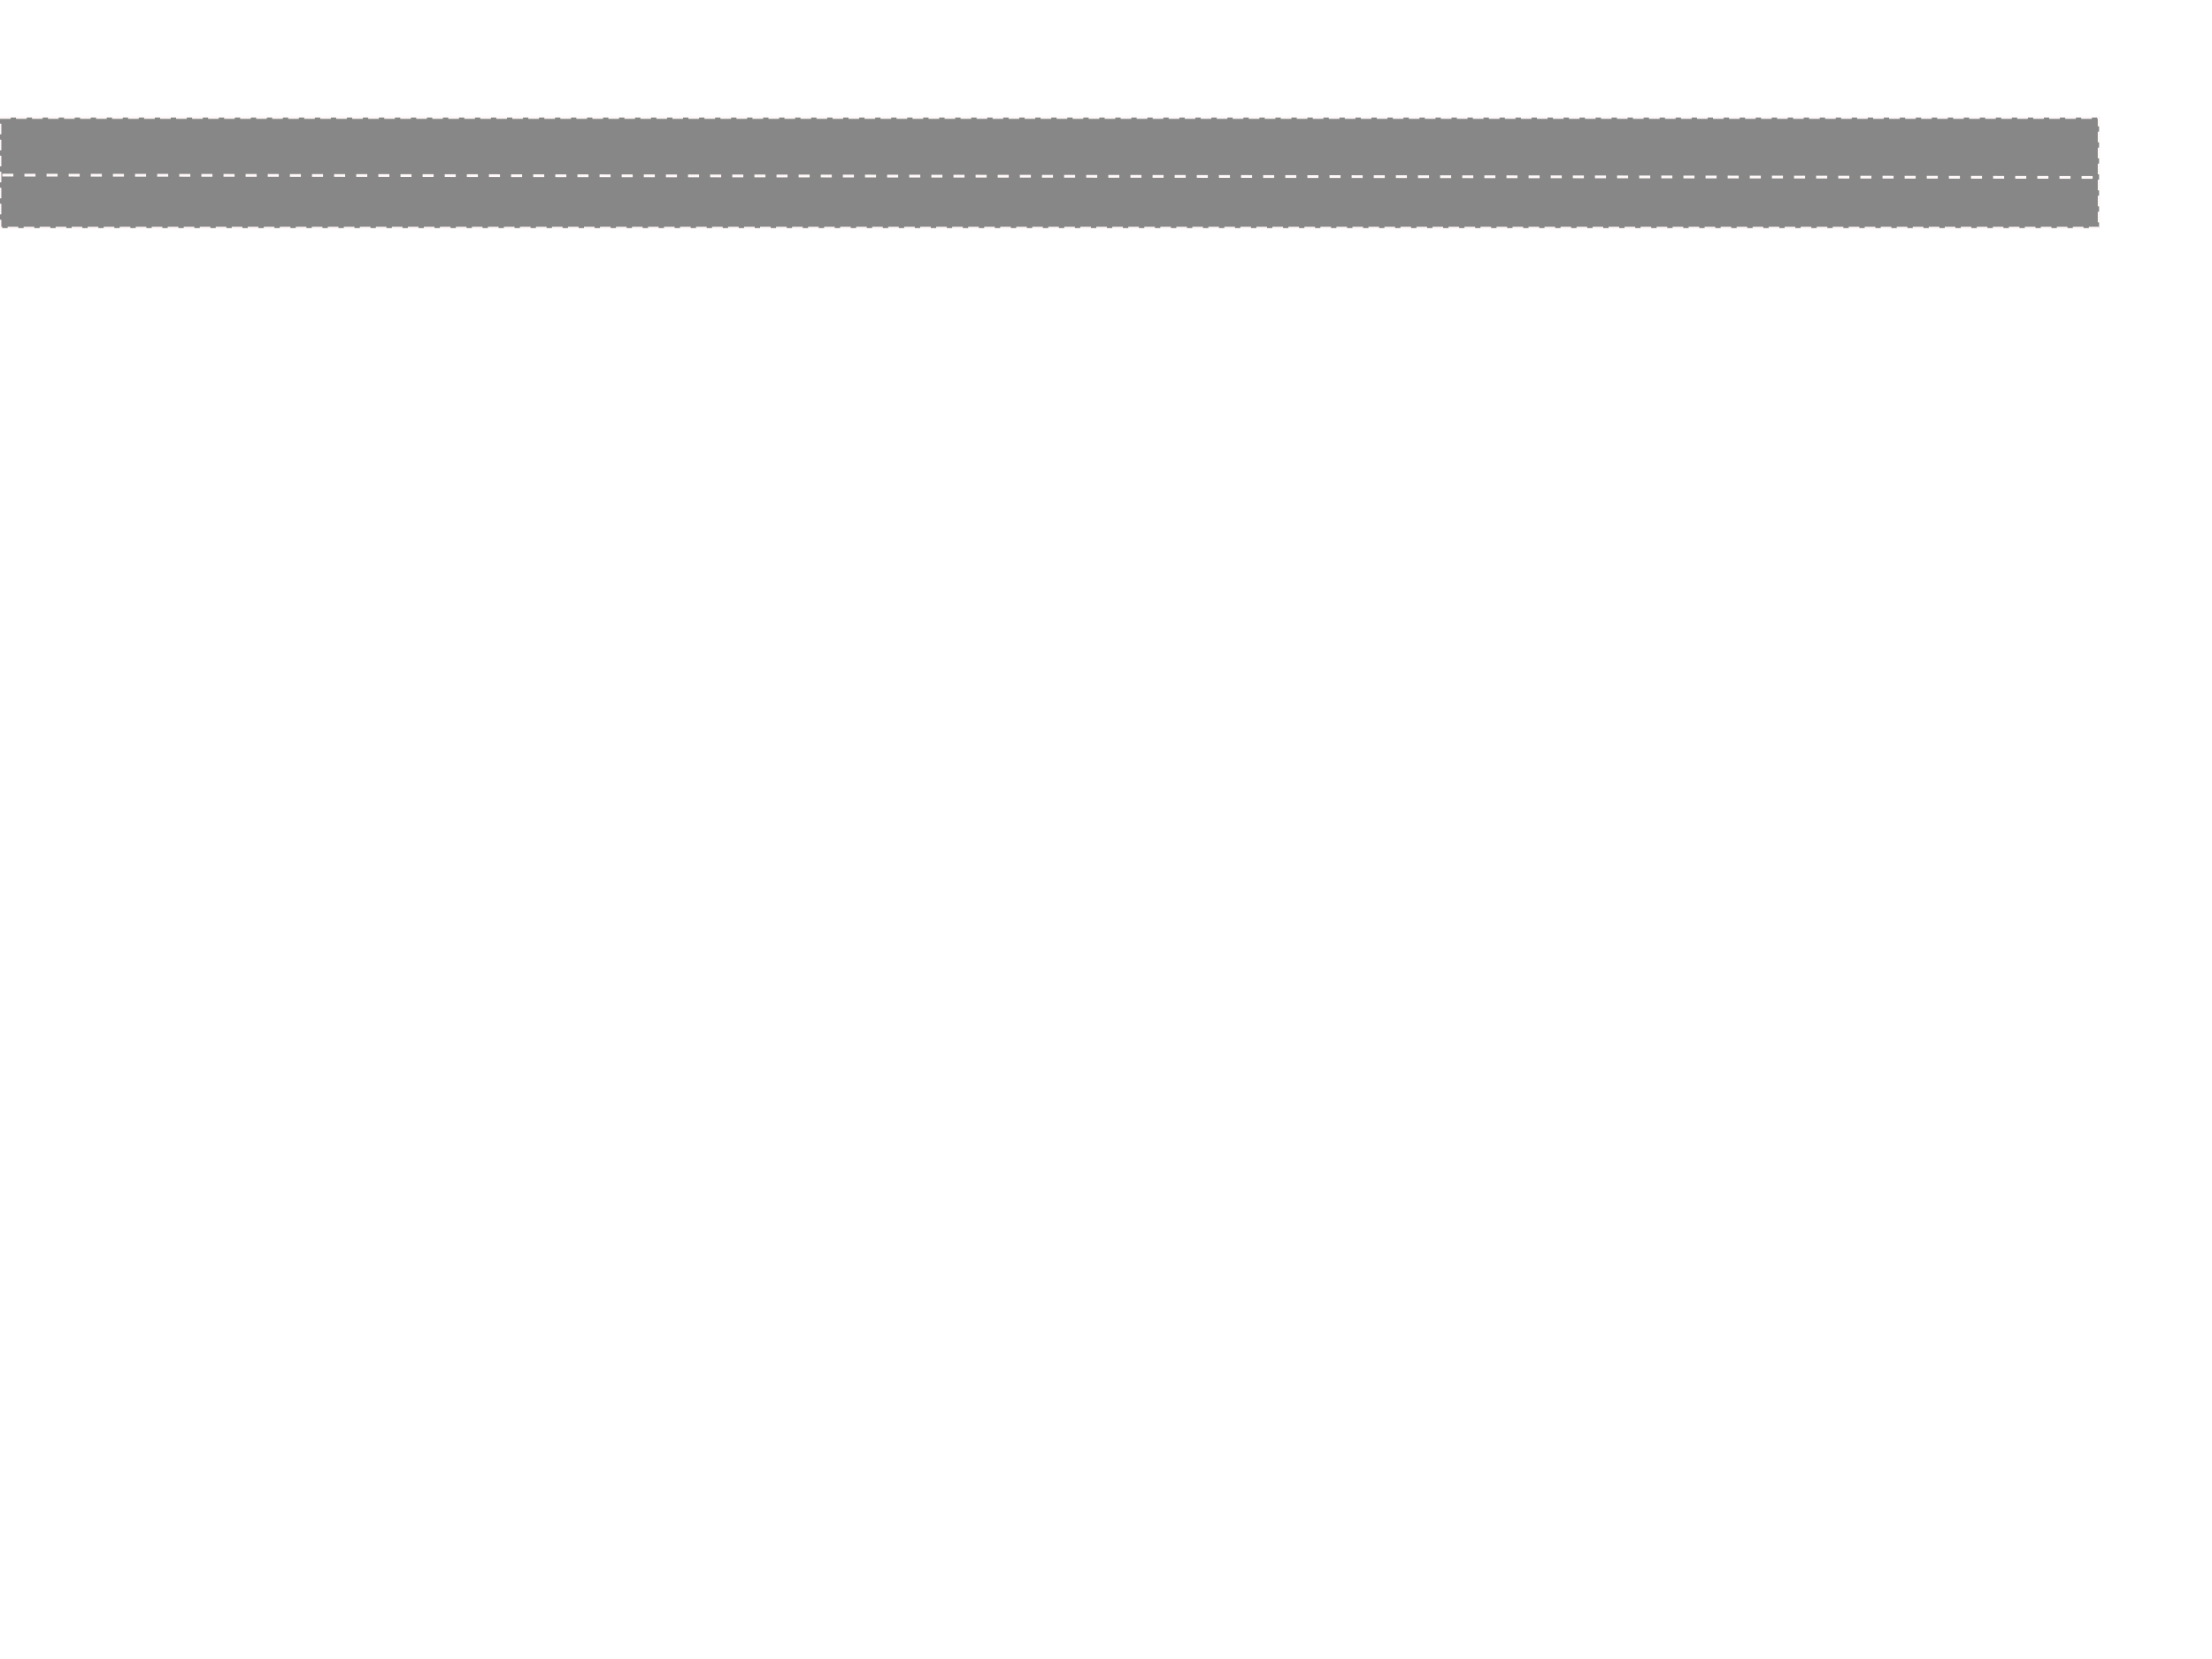
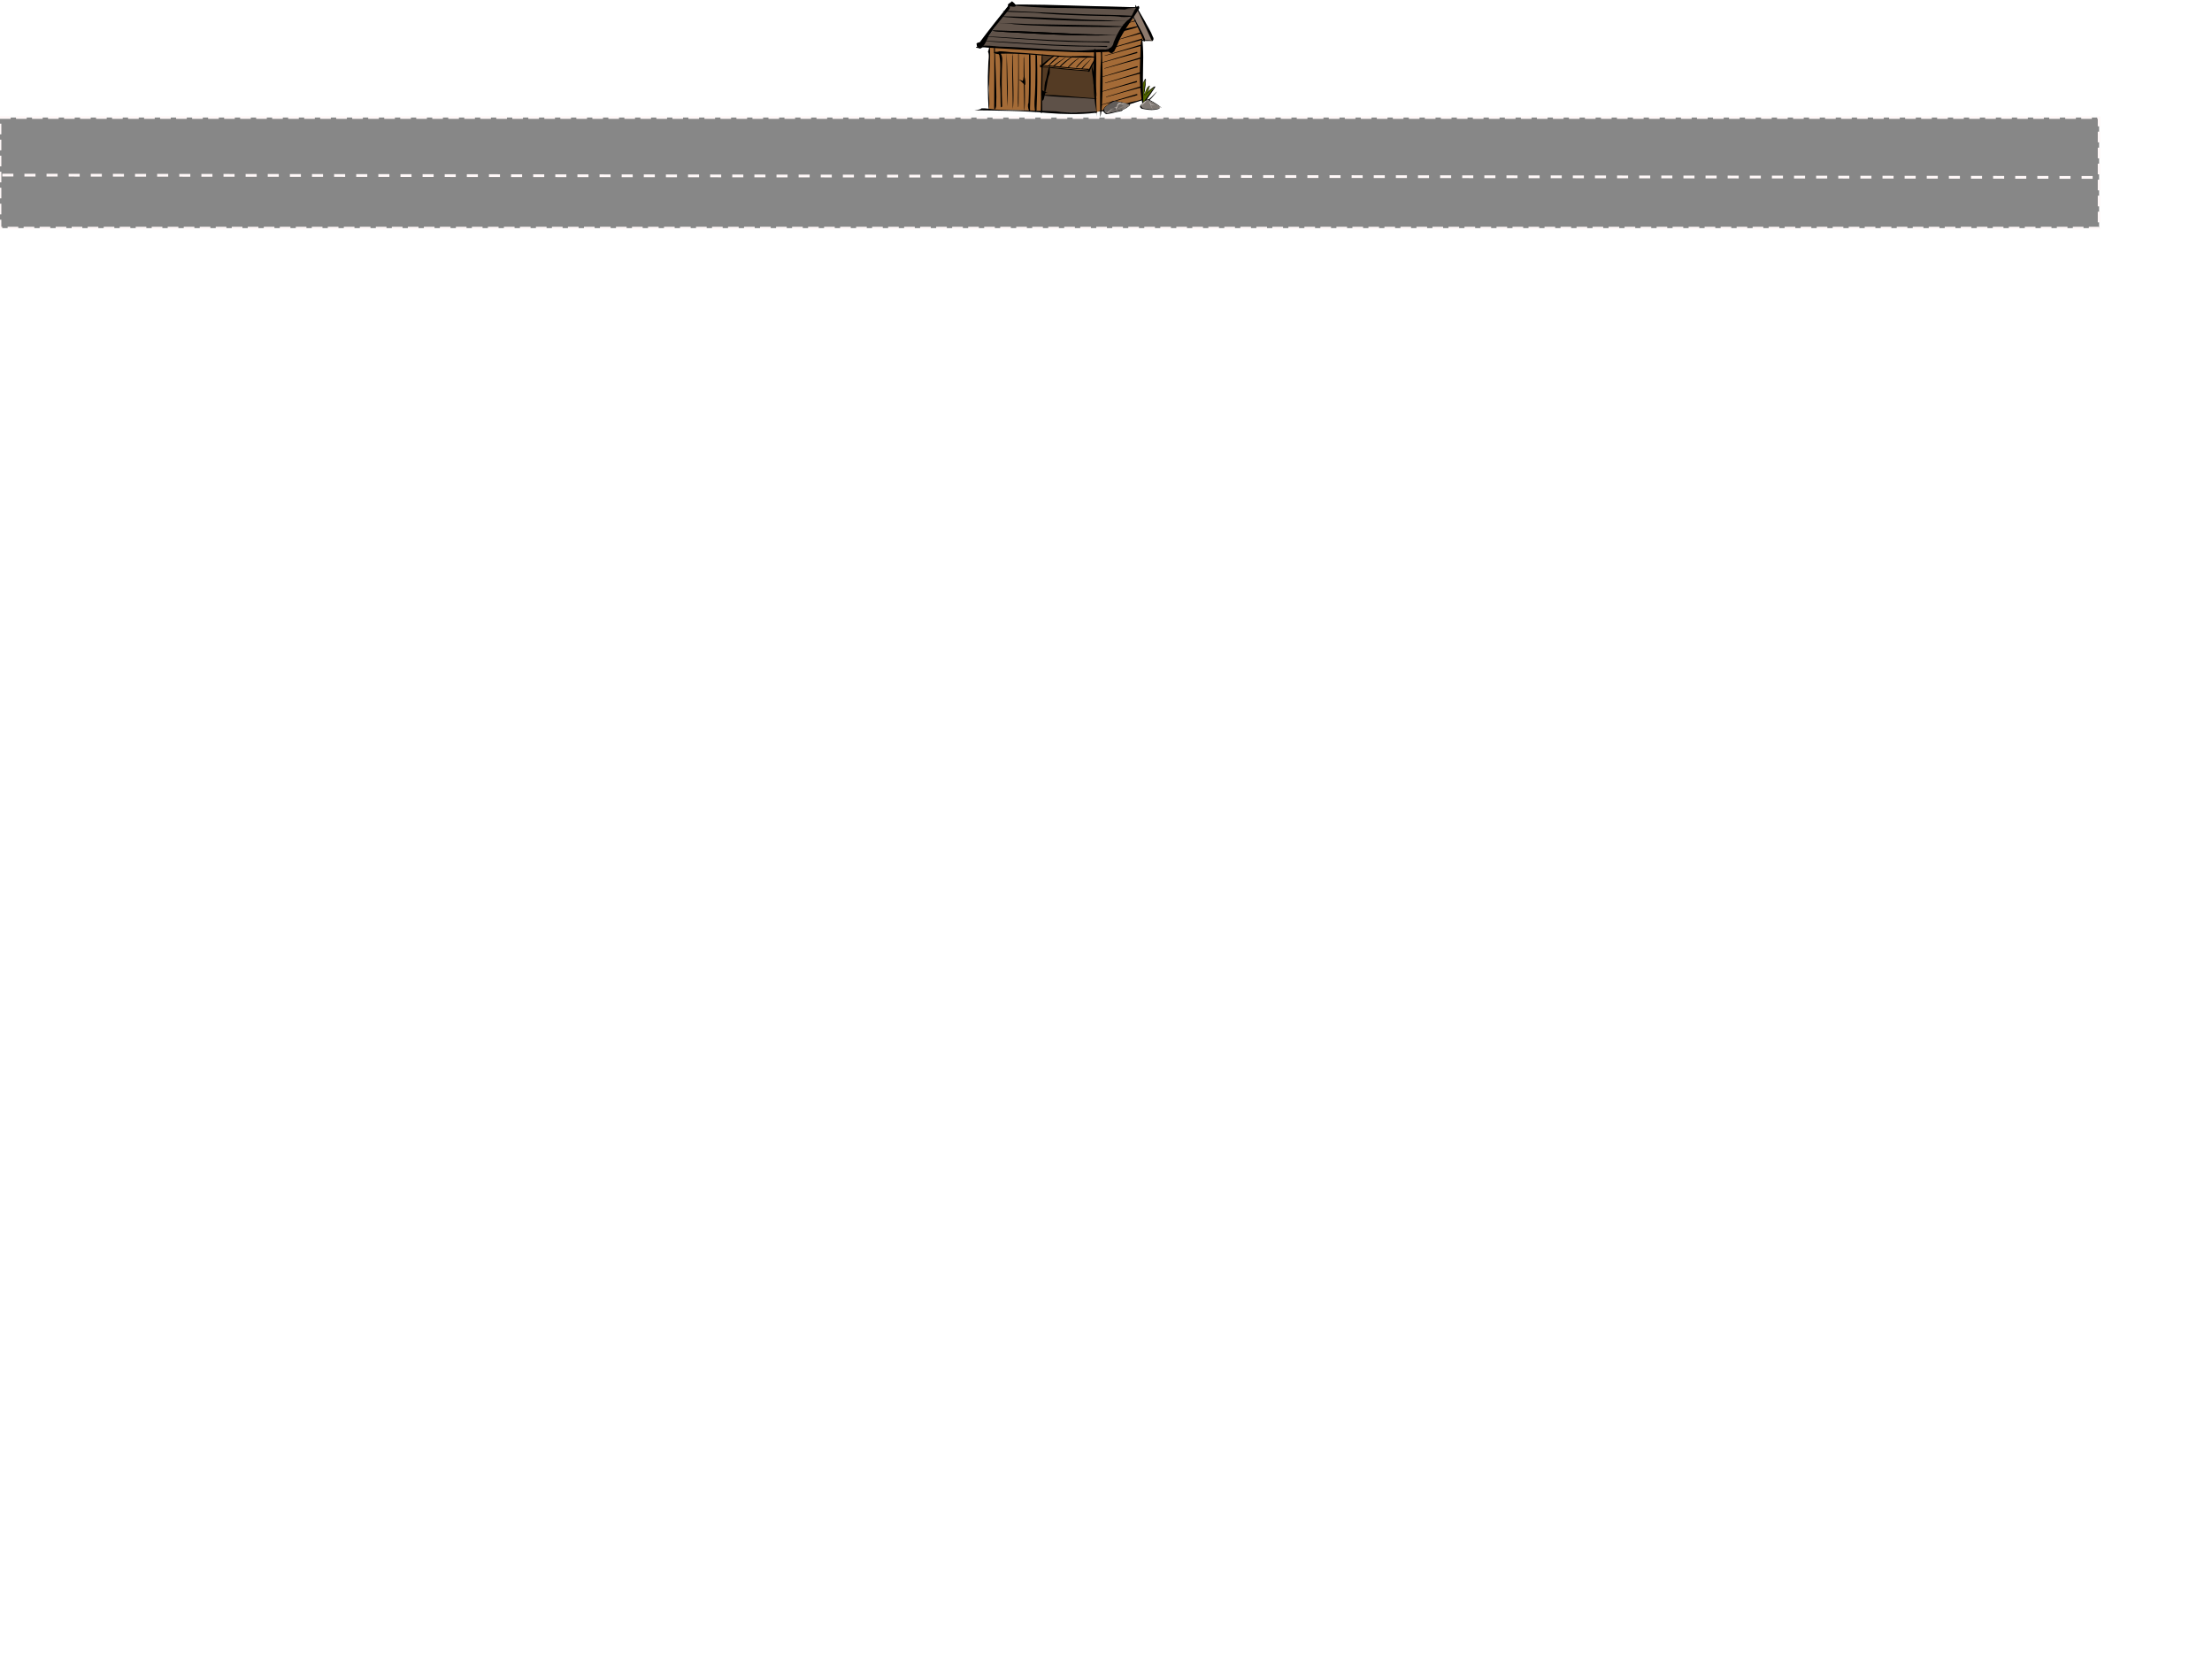
- <svg xmlns="http://www.w3.org/2000/svg" version="1.1" width="800" height="600" id="svg2985">
+ <svg xmlns="http://www.w3.org/2000/svg" width="800px" height="600px" id="svg2985" version="1.1">
  <defs id="defs2987" />
  <g id="layer1">
-     <rect width="759.167" height="40" x="0" y="42.5" id="rect3005" style="fill:#878787;fill-opacity:1;stroke:#fff8f8;stroke-width:0.965;stroke-linecap:butt;stroke-miterlimit:4;stroke-opacity:1;stroke-dasharray:3.86, 1.93;stroke-dashoffset:0" />
-     <path d="m 0.833,63.333 757.5,0.833 0,0 0,0" id="path3803" style="fill:none;stroke:#fff8f8;stroke-width:1;stroke-linecap:butt;stroke-linejoin:miter;stroke-miterlimit:4;stroke-opacity:1;stroke-dasharray:4, 4;stroke-dashoffset:0" />
+     <rect style="opacity:1;fill:#878787;fill-opacity:1;stroke:#fff8f8;stroke-width:0.965;stroke-miterlimit:4;stroke-opacity:1;stroke-dasharray:3.86, 1.93;stroke-dashoffset:0;stroke-linecap:butt" id="rect3005" width="759.167" height="40" x="0" y="42.5" />
+     <path style="fill:none;stroke:#fff8f8;stroke-width:1;stroke-linecap:butt;stroke-linejoin:miter;stroke-opacity:1;stroke-miterlimit:4;stroke-dasharray:4,4;stroke-dashoffset:0" d="m 0.833,63.333 757.5,0.833 0,0 0,0" id="path3803" />
+     <g transform="matrix(0.140105,0,0,0.1235151,296.1843,102.3934)" id="layer1-7">
+       <path d="m 846.308,-538.943 c -0.567,0.953 8.126,7.739 33.933,23.057 1.765,1.063 3.413,2.109 4.965,3.183 -16.092,-15.844 -38.042,-27.679 -38.898,-26.24 z" style="fill:#000000" id="path3968" />
+       <path d="m 842.728,-596.523 -7.5,12.562 0.312,36.719 c -0.335,0.303 -0.668,0.642 -1,0.938 v 20.188 l 3.875,0.531 28.156,-49.156 c -5.504,3.112 -12.279,9.537 -19.156,16.219 5.429,-9.09 4.617,-15.409 5.656,-19.406 -3.509,4.136 -4.447,3.25 -12.584,22.112 -0.09,0.085 -1.423,2.26 -1.143,0.127 1.3,-15.186 4.481,-27.163 3.384,-40.832 z" style="fill:#516600" id="path3130" />
+       <path d="m 438.338,-508.203 0.911,-183.55 369.84,-90.182 31.427,67.864 -7.743,5.466 3.188,172.17 -120.24,35.982 z" style="fill:#a46b37" id="path3060" />
+       <path style="fill:#000000;fill-opacity:0.992" d="m 845.808,-536.813 c -3.287,0.855 -5.021,4.232 -6.976,6.825 -2.973,4.069 -7.797,6.546 -9.744,11.444 -0.941,3.993 2.393,8.154 6.199,8.323 10.29,2.135 20.858,4.477 31.369,2.732 4.037,-0.863 8.284,-1.252 11.935,-3.427 0.78,-1.359 1.454,-3.881 0.107,-5.05 -8.59,-6.905 -16.735,-14.797 -26.797,-19.295 -1.94,-0.794 -3.945,-1.919 -6.093,-1.552 z" id="path3211" />
+       <path d="m 574.528,-553.303 -0.455,50.557 c 45.385,5.494 93.482,2.855 141.19,1.366 l -1.366,-39.626 z" style="fill:#5e5148" id="path3846" />
+       <path d="m 574.068,-632.553 120.24,11.387 16.852,-27.783 1.366,108.4 -138.92,-10.02 z" style="fill:#543b24" id="path3836" />
+       <path d="m 808.178,-779.213 32.338,69.231 20.496,0.911 -38.259,-91.093 z" style="fill:#8d7a6c" id="path3832" />
+       <path d="m 576.348,-668.073 -0.911,30.516 31.883,-27.328 z" style="fill:#543b24" id="path3834" />
+       <path d="m 415.108,-695.403 c 116.51,8.861 235.87,22.462 342.06,14.119 l 68.32,-126.62 -334.31,-5.921 c -12.569,12.579 -64.938,122.87 -76.063,118.42 z" style="fill:#60534a" id="path3830" />
+       <path d="m 823.558,-811.463 c -12.889,10.437 -13.099,33.832 -27.642,42.223 -16.006,17.464 -26.798,40.733 -35.277,64.273 -0.842,8.519 -5.968,15.817 -12.634,18.498 -4.845,7.548 6.966,18.245 11.59,9.985 10.37,-13.238 12.723,-32.159 21.127,-46.956 13.349,-28.445 31.518,-53.17 45.867,-80.758 0.498,-2.709 0.315,-7.88 -3.03,-7.267 z" style="fill:#000000" id="path2998" />
+       <path d="m 585.338,-814.893 c -94.096,-2.308 -102,0.407 -66.283,3.828 15.36,1.506 41.024,3.299 73.805,5.161 37.258,0.317 76.134,0.442 140.97,2.773 28.488,0.906 58.859,2.016 86.978,3.257 -50.808,-2.603 -22.13,-3.07 -23.216,-4.212 9.156,-1.17 26.314,-2.017 30.265,-3.397 -71.9,-1.51 -165.75,-5.4 -242.52,-7.41 z" style="fill:#000000" id="path2996" />
+       <path d="m 754.998,-668.103 c 1.402,1.472 0.988,0.667 0,0 z" style="fill:#000000" id="path2992" />
+       <path d="m 816.468,-810.553 c 0.102,5.575 4.279,7.422 5.845,11.842 11.036,26.174 22.182,52.252 32.854,78.812 1.496,3.503 2.678,7.84 4.731,10.449 3.493,0.839 5.045,-7.56 2.433,-10.731 -5.685,-17.84 -14.549,-32.279 -21.839,-48.376 -7.416,-15.034 -15.365,-29.43 -22.458,-44.85 0.181,-2.587 -0.543,-0.841 -1.082,0.551 -0.293,0.67 -0.452,1.49 -0.483,2.304 z" style="fill:#000000" id="path3006" />
+       <path d="m 833.918,-718.893 c -5.523,19.139 -3.12,40.121 -4.652,60.141 -1.571,44.007 -1.987,88.741 5.373,131.89 -0.351,2.796 1.715,4.95 3.605,4.438 -1.444,-6.808 -0.658,-14.058 -1.298,-21.039 -1.449,-39.656 -0.178,-79.358 0.138,-119.03 -0.055,-18.876 -0.802,-37.799 -3.053,-56.435 l -0.113,0.031 z" style="fill:#000000" id="path3004" />
+       <path d="m 846.218,-721.843 0.187,-0.748 3.9e-4,-0.002 -0.187,0.748 -3.9e-4,0.002 z" style="fill:#000000" id="path2990" />
+       <path style="fill:#000000" d="m 488.638,-812.023 c -25.473,36.18 -50.116,70.918 -73.469,106.59 -8.079,1.78 -9.645,3.357 -7.656,8.562 -0.947,6.874 8.372,14.347 13.188,7 10.955,-11.425 13.058,-28.094 22.005,-40.863 13.808,-26.066 33.243,-48.574 49.589,-72.918 0.849,-2.989 0.932,-8.842 -3.656,-8.375 z" id="path3012" />
+       <path style="fill:#000000" d="m 420.758,-668.103 c 1.402,1.472 0.988,0.667 0,0 z" id="path3014" />
+       <path style="fill:#000000" d="m 452.138,-689.233 c -1.586,7.901 0.804,14.082 0.591,21.624 -0.018,46.175 0.07,92.31 -0.319,138.71 0.011,6.196 -0.447,13.292 0.222,18.713 2.208,4.179 5.798,-6.256 4.902,-12.948 1.305,-29.893 -0.639,-57.752 -0.982,-86.583 -0.748,-27.449 -2.06,-54.462 -2.465,-82.174 0.896,-3.469 -0.132,-1.645 -0.925,-0.159 -0.406,0.687 -0.761,1.699 -1.025,2.813 z" id="path3016" />
+       <path style="fill:#000000" d="m 439.148,-689.153 c 0.089,4.405 -2.287,8.633 -2.884,11.344 4.928,11.452 0.39,26.365 0.726,39.388 -1.965,43.622 -1.222,87.47 1.029,130.9 5.035,-20.945 -1.974,-52.075 1.232,-75.093 0.687,-39.84 4.367,-74.344 1.737,-113.7 -0.614,2.387 -1.228,4.775 -1.841,7.162 z" id="path3018" />
+       <path style="fill:#000000" d="m 713.718,-685.233 c -1.185,0.604 -4.096,-0.95 -3.175,1.968 -1.504,48.931 -3.564,98.171 1.131,146.93 1.344,16.49 4.969,32.529 6.001,49.07 -2.845,-50.796 -2.617,-101.76 -1.903,-152.65 0.011,-15.139 0.437,-30.439 -1.741,-45.39 h -0.114 l -0.199,0.073 z" id="path3020" />
+       <path style="fill:#000000" d="m 425.108,-695.283 c -5.184,3.597 -13.112,2.955 -19.683,4.228 0.234,6.071 13.303,-1.453 27.564,1.376 61.787,4.662 127.41,8.578 190.98,11.608 44.741,2.622 89.994,3.95 134.62,-0.302 3.279,2.633 6.779,-4.033 1.71,-3.165 -36.308,-8.003 -73.772,4.131 -110.6,-0.037 -61.431,-2.228 -122.31,-9.152 -183.78,-10.936 -13.551,-1.198 -27.075,-3.167 -40.809,-2.772 z" id="path3022" />
+       <path style="fill:#000000" d="m 411.508,-636.193 v 0 z" id="path3026" />
+       <path style="fill:#000000" d="m 474.598,-795.753 c 26.473,3.314 82.092,2.303 103.92,6.197 43.574,3.909 100.27,6.017 157.3,7.433 20.352,-0.143 38.359,1.031 45.595,2.869 18.564,1.079 42.451,-2.886 22.225,-3.868 -32.801,-2.444 -78.067,-2.269 -114.32,-4.064 -69.324,-2.624 -130.43,-6.836 -197.85,-9.793 -6.501,-0.022 -18.767,0.269 -16.875,1.225 z" id="path3047" />
+       <path d="m 498.088,-825.273 c -2.693,4.892 -13.812,7.451 -9.438,14.562 0.394,2.401 8.143,0.642 3.281,-0.031 27.218,6.155 13.863,-8.425 6.156,-14.531 z" style="fill:#000000" id="path3051" />
+       <path d="m 465.568,-678.863 c -3.816,2.186 -9.651,1.601 -14.489,2.271 1.194,5.49 13.556,7.417 20.289,4.769 46.962,-1.313 93.831,4.808 140.58,8.324 32.933,2.657 66.244,4.499 99.092,2.759 2.414,1.755 4.99,-2.43 1.259,-1.986 -26.726,-5.912 -54.302,1.023 -81.411,-2.449 -45.218,-2.772 -90.03,-8.533 -135.28,-11.021 -9.975,-1.063 -19.93,-2.619 -30.039,-2.667 z" style="fill:#000000" id="path3095" />
+       <path d="m 464.878,-675.633 c -2.156,1.947 -1.54,6.454 0.727,7.905 5.626,32.892 -0.6,66.547 2.605,99.677 0.802,17.664 0.172,35.401 1.248,53.042 2.102,0.517 4.536,-2.312 3.436,-4.733 -1.376,-45.416 -1.512,-90.91 0.416,-136.31 -0.26,-7.206 -2.209,-14.926 -7.123,-19.406 -0.429,-0.09 -0.866,-0.32 -1.308,-0.178 z" style="fill:#000000" id="path3097" />
+       <path style="fill:#000000" d="m 559.018,-668.773 c -0.224,14.148 0.246,28.35 0.151,42.529 0.004,31.722 -0.876,63.443 -2.707,94.8 -0.31,10.09 0.057,20.592 1.787,29.789 2.368,1.817 4.313,-5.857 3.533,-11.319 2.218,-51.219 2.223,-102.93 1.024,-154.33 -1.304,1.049 -2.512,-2.013 -3.789,-1.465 z m 5.223,180.04 v -0.133 0.133 z" id="path3100" />
+       <path d="m 542.348,-670.903 c -0.2,14.471 0.219,28.996 0.135,43.498 0.004,32.445 0.089,67.495 -1.539,99.566 -5.59,11.733 6.465,40.645 3.865,16.285 1.973,-52.385 1.978,-105.28 0.911,-157.85 -1.16,1.073 -2.235,-2.059 -3.371,-1.498 z" style="fill:#000000" id="path3102" />
+       <path d="m 577.168,-672.253 c -0.856,4.423 -2.765,5.966 -2.441,13.474 -0.739,52.323 -1.356,104.68 -2.146,156.99 0.883,9.204 4.566,2.42 3.76,-6.95 -0.8,-53.541 1.792,-107.04 0.6,-160.51 -0.033,-0.495 0.569,-5.258 0.227,-3 z" style="fill:#000000" id="path3104" />
+       <path d="m 419.728,-511.743 c -4.831,4.866 -12.219,3.997 -18.344,5.719 47.793,0.528 131.25,1.286 186.86,7.805 41.695,3.546 83.869,5.344 125.46,-0.408 3.056,3.562 6.317,-5.456 1.594,-4.281 -33.837,2.408 -68.751,6.356 -103.07,-0.05 -57.25,-3.014 -97.177,-2.622 -154.46,-5.035 -12.629,-1.621 -25.233,-4.285 -38.031,-3.75 z" style="fill:#000000" id="path3011" />
+       <path style="fill:#000000" d="m 470.188,-780.763 c 11.638,3.16 55.131,4.843 83.438,6.971 66.157,4.317 144.35,7.823 197.11,6.789 8.941,-1.373 34.828,-0.776 54.199,-0.868 -31.132,-0.09 -70.216,-2.329 -103.23,-2.902 -74.975,-3.616 -153.88,-9.336 -225.98,-10.469 -3.062,0.028 -6.238,0.134 -5.531,0.478 z" id="path3013" />
+       <path d="m 785.758,-751.203 c -11.837,2.306 -55.337,0.821 -83.724,0.887 -66.295,-0.505 -144.53,-2.692 -197.08,-7.56 -8.818,-2.019 -34.679,-3.307 -53.992,-4.806 31.056,2.174 70.199,2.782 103.17,4.611 75.04,1.845 154.15,1.877 226.15,5.989 3.052,0.25 6.211,0.587 5.482,0.879 z" style="fill:#000000" id="path3015" />
+       <path d="m 446.728,-739.063 c 11.638,3.16 55.131,4.843 83.438,6.971 66.157,4.317 144.35,7.823 197.11,6.789 8.941,-1.373 34.828,-0.776 54.199,-0.868 -31.132,-0.09 -70.216,-2.329 -103.23,-2.902 -74.975,-3.616 -153.88,-9.336 -225.98,-10.469 -3.062,0.028 -6.238,0.134 -5.531,0.478 z" style="fill:#000000" id="path3017" />
+       <path d="m 601.638,-663.093 c -10.384,8.989 -21.207,17.664 -30.594,27.656 -0.791,3.293 3.994,3.086 5.406,1.125 6.188,-5.812 12.184,-11.858 17.944,-18.124 4.221,-4.347 8.529,-8.665 13.431,-12.251 -1.36,-3.529 -3.865,-0.545 -5.465,0.968 l -0.723,0.626 z" style="fill:#000000" id="path3031" />
+       <path d="m 427.198,-722.303 c -2.64,1.611 1.89,0.03 2.781,0.594 49.556,3.853 99.173,7.748 148.78,11.219 41.705,2.86 83.485,4.825 125.3,4.859 15.037,0.209 30.299,0.177 45.173,1.391 1.896,-0.874 1.175,-4.154 -1.071,-3.25 -87.8,0.149 -175.49,-5.188 -263,-11.916 -19.302,-1.22 -38.605,-2.935 -57.959,-2.896 z" style="fill:#000000" id="path3019" />
+       <path style="fill:#000000" d="m 835.138,-539.073 c -1.837,-0.16 -3.398,1.822 -5.224,2.19 -8.805,3.963 -17.951,4.705 -26.884,7.633 -27.69,7.984 -55.314,16.831 -82.768,26.768 14.487,0.454 29.415,-5.217 44.056,-8.992 23.879,-6.752 47.493,-15.746 71.128,-24.334 -0.422,-0.993 -0.076,-2.212 -0.307,-3.265 z" id="path3021" />
+       <path style="fill:#000000" d="m 809.518,-781.283 c 0.07,4.058 2.939,5.402 4.015,8.619 7.58,19.05 15.237,38.031 22.567,57.362 1.028,2.549 1.839,5.707 3.25,7.605 2.399,0.61 3.465,-5.502 1.671,-7.81 -3.905,-12.985 -9.993,-23.493 -15.001,-35.21 -5.094,-10.942 -10.554,-21.42 -15.426,-32.644 0.124,-1.883 -0.373,-0.612 -0.743,0.401 -0.202,0.488 -0.311,1.085 -0.332,1.677 z" id="path3023" />
+       <path d="m 834.608,-713.433 v -0.062 0.062 z m 0.188,1.438 c -0.991,2.696 2.223,3.865 4.312,2.938 7.424,-0.371 14.922,-0.011 22.375,-0.156 -8.381,-4.071 -17.99,-0.697 -26.688,-3.219 v 0.438 z" style="fill:#000000" id="path3025" />
+       <path style="fill:#000000" d="m 446.728,-739.063 c 11.638,3.16 55.131,4.843 83.438,6.971 66.157,4.317 144.35,7.823 197.11,6.789 8.941,-1.373 34.828,-0.776 54.199,-0.868 -31.132,-0.09 -70.216,-2.329 -103.23,-2.902 -74.975,-3.616 -153.88,-9.336 -225.98,-10.469 -3.062,0.028 -6.238,0.134 -5.531,0.478 z" id="path3027" />
+       <path style="fill:#000000" d="m 714.388,-659.523 c -8.791,12.236 -13.892,26.62 -20.25,40.188 2.009,2.251 5.747,-0.659 5.094,-3.25 4.976,-12.187 10.906,-23.949 16.781,-35.719 -0.492,-0.338 -0.911,-1.488 -1.625,-1.219 z" id="path3033" />
+       <path style="fill:#000000" d="m 570.108,-638.593 c -0.902,0.732 1.118,3.93 1.656,2.219 24.357,1.201 48.447,5.351 72.747,7.259 16.623,1.672 33.249,3.344 49.909,4.616 1.906,2.433 4.597,-3.444 1.406,-3.031 -42.071,-1.173 -83.536,-9.79 -125.59,-11.125 l -0.125,0.062 z" id="path3035" />
+       <path d="m 570.978,-634.243 c -0.902,0.732 1.118,3.93 1.656,2.219 24.357,1.201 48.447,5.351 72.747,7.259 16.623,1.672 33.249,3.344 49.909,4.616 1.906,2.433 4.597,-3.444 1.406,-3.031 -42.071,-1.173 -83.536,-9.79 -125.59,-11.125 l -0.125,0.062 z" style="fill:#000000" id="path3037" />
+       <path d="m 617.548,-663.843 c -11.391,9.277 -21.065,20.451 -29.875,32.156 11.988,-10.181 22.264,-22.163 33.875,-32.75 -1.633,-1.603 -2.513,-0.759 -4,0.594 z" style="fill:#000000" id="path3039" />
+       <path style="fill:#000000" d="m 634.638,-667.903 h -0.031 0.031 z m 0.906,1.344 -0.219,-0.219 0.219,0.219 z m 1.344,1.344 c 1.474,1.296 1.833,1.288 0,0 z m -1.938,5.062 c -10.588,7.626 -21.032,15.507 -30.594,24.406 1.974,2.796 5.554,-0.101 6.431,-2.4 8.845,-8.826 19.082,-16.091 28.131,-24.694 -1.323,0.896 -2.646,1.792 -3.969,2.688 z" id="path3042" />
+       <path style="fill:#000000" d="m 669.918,-671.433 c -2.668,2.522 3.753,-3.333 0,0 z m -16.938,8.469 c -12.96,8.584 -24.575,19.222 -34.156,31.469 4.197,0.792 6.357,-4.026 8.918,-6.492 8.686,-8.968 17.594,-17.896 27.833,-25.101 3.785,-0.235 0.024,-1.967 -1.504,-0.538 -0.363,0.221 -0.726,0.442 -1.09,0.663 z m 4.938,-0.406 c 0.331,0.127 -0.334,-0.198 0,0 z m 4.5,0.688 c 0.233,0.083 -0.209,-0.28 0,0 z" id="path3044" />
+       <path d="m 681.448,-664.613 c -2.136,2.202 3.005,-2.91 0,0 z m -13.561,7.394 c -10.376,7.495 -19.676,16.782 -27.348,27.475 3.36,0.691 5.09,-3.515 7.14,-5.668 6.954,-7.83 14.087,-15.625 22.285,-21.916 3.03,-0.206 0.019,-1.717 -1.204,-0.469 -0.291,0.193 -0.582,0.386 -0.872,0.578 z m 3.953,-0.355 c 0.265,0.111 -0.268,-0.173 0,0 z m 3.603,0.6 c 0.187,0.072 -0.167,-0.245 0,0 z" style="fill:#000000" id="path3046" />
+       <path style="fill:#000000" d="m 702.338,-667.203 c -2.047,2.256 2.88,-2.981 0,0 z m -12.999,7.573 c -9.946,7.677 -18.86,17.189 -26.213,28.141 3.221,0.708 4.878,-3.6 6.844,-5.806 6.666,-8.02 13.503,-16.004 21.36,-22.447 2.905,-0.211 0.018,-1.759 -1.154,-0.481 -0.279,0.198 -0.557,0.395 -0.836,0.593 z m 3.789,-0.363 c 0.254,0.113 -0.257,-0.177 0,0 z m 3.454,0.615 c 0.179,0.074 -0.16,-0.251 0,0 z" id="path3048" />
+       <path d="m 700.008,-662.693 h -0.023 0.023 z m 0.678,1.449 -0.164,-0.236 0.164,0.236 z m 1.006,1.449 c 1.104,1.398 1.372,1.388 0,0 z m -1.45,5.459 c -7.926,8.223 -15.745,16.721 -22.903,26.316 1.478,3.015 4.158,-0.109 4.814,-2.588 6.621,-9.516 14.285,-17.35 21.06,-26.626 -0.99,0.966 -1.981,1.932 -2.971,2.898 z" style="fill:#000000" id="path3050" />
+       <path d="m 529.208,-607.243 c -1.576,4.002 -1.472,16.024 -3.878,15 -3.963,-2.01 -7.939,-4.277 -11.947,-4.062 6.464,-0.235 12.328,12.174 18.614,16.062 1.9,-5.588 0.386,-15.559 -0.793,-20.969 -0.465,-2.664 -0.986,-6.841 -1.995,-6.031 z" style="fill:#000000" id="path3073" />
+       <path d="m 849.508,-700.093 c 0.656,-0.314 0.558,-0.267 0,0 z" style="fill:#000000" id="path3071" />
+       <path d="m 853.988,-660.273 c -0.291,-1.344 -0.205,-0.946 0,0 z" style="fill:#000000" id="path3069" />
+       <path d="m 854.348,-657.553 c -0.161,2.72 0.355,2.636 0,0 z" style="fill:#000000" id="path3067" />
+       <path d="m 853.948,-650.553 c -0.283,2.275 0.505,-3.35 0,0 z" style="fill:#000000" id="path3065" />
+       <path d="m 852.698,-645.773 0.128,-0.688 -0.128,0.688 z" style="fill:#000000" id="path3063" />
+       <path d="m 852.488,-643.183 0.016,-0.844 -0.016,0.844 z" style="fill:#000000" id="path3061" />
+       <path d="m 852.688,-640.993 c 0.234,0.857 -0.396,-2.02 0,0 z" style="fill:#000000" id="path3059" />
+       <path d="m 704.448,-642.723 c -2.408,19.606 3.893,38.597 3.869,58.118 1.702,12.958 4.636,25.561 8.079,37.865 0.551,-22.055 -6.409,-42.953 -6.358,-64.971 -0.871,-9.97 -5.593,-18.706 -5.364,-28.958 -0.156,-0.684 0.419,-5.236 -0.225,-2.054 z" style="fill:#000000" id="path3077" />
+       <path d="m 575.078,-564.813 c -2.322,8.956 0.564,18.325 1.286,27.312 -0.097,1.758 0.98,4.75 2.054,2.594 3.878,-5.782 3.299,-15.561 6.428,-21.978 1.674,-1.601 3.834,-0.503 5.456,-2.335 -5.306,1.35 -10.232,-3.005 -15.032,-5.969 l -0.188,0.367 -0.004,0.008 z" style="fill:#000000" id="path3052" />
+       <path style="fill:#000000" d="m 597.988,-641.003 c -9.534,16.477 -7.665,35.192 -14.104,52.354 -2.064,11.941 -2.429,23.962 -2.04,35.884 7.95,-19.224 5.858,-39.826 13.152,-59.177 2.153,-9.047 -1.052,-18.238 2.607,-27.183 0.023,-0.651 2.258,-4.471 0.385,-1.878 z" id="path3079" />
+       <path d="m 484.458,-676.093 c -0.254,53.052 0.821,106.09 1.51,159.13 1.445,-16.56 1.584,-56.721 0.941,-73.357 -0.711,-36.387 -0.866,-49.561 -2.45,-85.775 z" style="fill:#000000" id="path3085" />
+       <path d="m 499.998,-669.743 c 1.261,78.13 4.011,137.67 0.303,159.59 -0.218,-57.123 -2.092,-98.781 -1.443,-155.9 1.629,-3.386 5.348,-9.814 1.139,-3.694 z" style="fill:#000000" id="path3081" />
+       <path style="fill:#000000" d="m 514.428,-672.643 c -0.074,13.31 0.082,26.67 0.05,40.009 10e-4,29.842 -0.29,59.683 -0.896,89.182 -0.103,9.492 0.019,19.372 0.592,28.024 0.784,1.709 1.429,-5.51 1.17,-10.648 0.735,-48.183 0.736,-96.835 0.339,-145.19 -0.432,0.987 -0.832,-1.894 -1.255,-1.378 z m 1.73,169.37 v -0.125 0.125 z" id="path3087" />
+       <path style="fill:#000000" d="m 529.538,-662.793 c 1.261,78.13 4.011,137.67 0.303,159.59 -0.218,-57.123 -2.092,-98.781 -1.443,-155.9 1.629,-3.386 5.348,-9.814 1.139,-3.694 z" id="path3089" />
+       <path style="fill:#000000" d="m 421.118,-709.273 c -2.64,1.611 1.89,0.03 2.781,0.594 49.556,3.853 99.173,7.748 148.78,11.219 41.705,2.86 83.485,4.825 125.3,4.859 15.037,0.209 30.299,0.177 45.173,1.391 1.896,-0.874 1.175,-4.154 -1.071,-3.25 -87.8,0.149 -175.49,-5.188 -263,-11.916 -19.302,-1.22 -38.605,-2.935 -57.959,-2.896 z" id="path3101" />
+       <path d="m 820.388,-553.643 c -30.896,10.562 -61.791,21.124 -92.687,31.685 0.578,2.197 2.867,-0.696 4.274,-0.235 29.681,-9.773 59.595,-18.812 89.447,-28.041 0.988,-1.006 0.862,-3.691 -1.034,-3.409 z m -93.691,28.642 -0.091,-0.152 0.091,0.152 z" style="fill:#000000" id="path3103" />
+       <path style="fill:#000000" d="m 833.418,-577.093 c -30.896,10.562 -61.791,21.124 -92.687,31.685 0.578,2.197 2.867,-0.696 4.274,-0.235 29.681,-9.773 59.595,-18.812 89.447,-28.041 0.988,-1.006 0.862,-3.691 -1.034,-3.409 z m -93.691,28.642 -0.091,-0.152 0.091,0.152 z" id="path3105" />
+       <path d="m 819.518,-591.863 c -30.896,10.562 -61.791,21.124 -92.687,31.685 0.578,2.197 2.867,-0.696 4.274,-0.235 29.681,-9.773 59.595,-18.812 89.447,-28.041 0.988,-1.006 0.862,-3.691 -1.034,-3.409 z m -93.691,28.642 -0.091,-0.152 0.091,0.152 z" style="fill:#000000" id="path3107" />
+       <path style="fill:#000000" d="m 830.818,-617.933 c -30.896,10.562 -61.791,21.124 -92.687,31.685 0.578,2.197 2.867,-0.696 4.274,-0.235 29.681,-9.773 59.595,-18.812 89.447,-28.041 0.988,-1.006 0.862,-3.691 -1.034,-3.409 z m -93.691,28.642 -0.091,-0.152 0.091,0.152 z" id="path3109" />
+       <path style="fill:#000000" d="m 821.258,-635.303 c -30.896,10.562 -61.791,21.124 -92.687,31.685 0.578,2.197 2.867,-0.696 4.274,-0.235 29.681,-9.773 59.595,-18.812 89.447,-28.041 0.988,-1.006 0.862,-3.691 -1.034,-3.409 z m -93.691,28.642 -0.091,-0.152 0.091,0.152 z" id="path3111" />
+       <path d="m 829.078,-660.503 c -30.896,10.562 -61.791,21.124 -92.687,31.685 0.578,2.197 2.867,-0.696 4.274,-0.235 29.681,-9.773 59.595,-18.812 89.447,-28.041 0.988,-1.006 0.862,-3.691 -1.034,-3.409 z m -93.691,28.642 -0.091,-0.152 0.091,0.152 z" style="fill:#000000" id="path3113" />
+       <path style="fill:#000000" d="m 820.388,-677.013 c -30.896,10.562 -61.791,21.124 -92.687,31.685 0.578,2.197 2.867,-0.696 4.274,-0.235 29.681,-9.773 59.595,-18.812 89.447,-28.041 0.988,-1.006 0.862,-3.691 -1.034,-3.409 z m -93.691,28.642 -0.091,-0.152 0.091,0.152 z" id="path3115" />
+       <path d="m 829.948,-697.863 c -30.896,10.562 -61.791,21.124 -92.687,31.685 0.578,2.197 2.867,-0.696 4.274,-0.235 29.681,-9.773 59.595,-18.812 89.447,-28.041 0.988,-1.006 0.862,-3.691 -1.034,-3.409 z m -93.691,28.642 -0.091,-0.152 0.091,0.152 z" style="fill:#000000" id="path3117" />
+       <path style="fill:#000000" d="m 831.688,-715.243 c -30.896,10.562 -61.791,21.124 -92.687,31.685 0.578,2.197 2.867,-0.696 4.274,-0.235 29.681,-9.773 59.595,-18.812 89.447,-28.041 0.988,-1.006 0.862,-3.691 -1.034,-3.409 z m -93.691,28.642 -0.091,-0.152 0.091,0.152 z" id="path3119" />
+       <path d="m 827.578,-733.463 c -22.176,8.878 -45.225,15.48 -67.062,25.219 22.647,-8.321 46.014,-14.449 68.906,-22.031 1.233,-1.271 -0.073,-3.724 -1.844,-3.188 z" style="fill:#000000" id="path3121" />
+       <path d="m 822.138,-752.593 c -14.26,3.562 -28.521,7.125 -42.781,10.688 3.747,0.289 3.49,4.822 3.5,7.562 4.102,-5.704 11.97,-5.069 17.819,-7.747 7.866,-2.399 15.835,-4.733 23.118,-8.628 0.117,-0.934 -0.594,-2.138 -1.656,-1.875 z" style="fill:#000000" id="path3129" />
+       <path d="m 817.608,-771.583 c -1.466,4.235 -6.475,3.733 -9.598,5.66 -8.49,3.23 -17.056,6.22 -25.559,9.406 11.151,-1.492 21.101,-8.094 32.293,-9.381 2.396,1.008 2.675,-2.62 2.699,-4.359 0.045,-0.152 0.55,-2.474 0.166,-1.325 z" style="fill:#000000" id="path3127" />
+       <path d="m 728.448,-723.963 -0.094,-0.156 0.094,0.156 z" style="fill:#000000" id="path3123" />
+       <path style="fill:#000000" d="m 715.068,-540.963 c -52.488,-3.596 -121.7,-13.171 -142.22,-9.231 43.796,6.09 81.116,5.567 142.02,11.167 1.834,-0.227 2.937,-1.569 0.201,-1.936 z m -142.15,-10.98 -0.053,-0.098 z" id="path3137" />
+       <path d="m 837.818,-529.033 c -0.131,-1.133 5.231,-9.205 13.329,-21.816 l 14.637,-22.794 c -7.011,4.662 -12.51,11.035 -18.167,17.179 -15.625,20.335 0.224,-3.529 4.88,-7.986 10.139,-9.597 13.987,-12.553 15.375,-11.213 1.075,1.038 -0.286,3.564 -12.236,22.696 -13.043,20.884 -13.347,21.468 -10.132,19.505 4.975,-3.039 12.013,-10.011 20.182,-19.997 9.831,-12.016 8.21,-8.517 -2.778,5.996 -7.968,10.524 -9.516,12.118 -15.304,15.754 -7.4,4.649 -9.493,5.221 -9.786,2.676 z" style="fill:#000000" id="path3949" />
+       <path d="m 876.508,-512.303 c 6.855,-0.91 6.84,-0.942 -4.116,-9.338 -6.047,-4.633 -13.855,-9.845 -17.351,-11.581 -5.802,-2.882 -6.817,-2.966 -11.631,-0.967 -4.587,1.905 -12.025,11.754 -12.025,15.923 0,0.786 3.013,2.718 6.696,4.293 6.813,2.913 23.576,3.641 38.427,1.67 z" style="fill:#c8beb7" id="path3937" />
+       <path d="m 848.078,-534.903 c -3.065,0.758 -4.683,3.75 -6.506,6.047 -2.773,3.605 -7.271,5.8 -9.088,10.14 -0.877,3.538 2.232,7.225 5.781,7.375 9.597,1.892 19.453,3.967 29.256,2.421 3.765,-0.765 7.726,-1.11 11.132,-3.036 0.728,-1.204 1.356,-3.439 0.1,-4.475 -8.011,-6.118 -15.608,-13.111 -24.992,-17.097 -1.81,-0.704 -3.68,-1.7 -5.683,-1.375 z" style="fill:#7e7873;fill-opacity:0.992" id="path3939" />
+       <path d="m 851.958,-530.953 c 0.313,2.189 1.893,3.48 2.921,5.102 0.739,0.842 1.54,2.05 1.276,3.422 0.283,4.948 2.904,8.85 4.902,12.842 0.488,0.78 1.049,2.495 1.406,2.812 -1.232,-3.701 -6.13,-11.669 -5.918,-15.872 8.647,0.35 18.359,2.842 0.748,-1.427 -1.514,-2.687 -3.515,-5.292 -5.335,-6.879 z" style="fill:#e3dbdb" id="path3970" />
+       <path d="m 842.978,-597.963 c -0.124,-0.01 -0.257,0.028 -0.375,0.062 -0.471,0.139 -0.929,0.327 -1.031,0.438 -0.503,0.541 -4.375,9.075 -4.906,10.812 -0.561,1.836 -0.547,1.889 0.312,0.938 0.511,-0.566 1.803,-2.79 2.875,-4.938 1.072,-2.147 2.178,-4.017 2.469,-4.188 2.819,1.032 -5.937,38.36 -2.969,39.75 0.279,-1.323 0.677,-2.981 1.219,-5.219 2.393,-14.492 4.25,-35.284 3.312,-37.062 -0.174,-0.33 -0.535,-0.563 -0.906,-0.594 z" style="fill:#000000" id="path3906" />
+       <path d="m 839.358,-554.533 c -1.419,12.608 0.257,4.976 2.156,-4.628 -0.721,2.529 -1.301,4.223 -1.719,4.569 -0.168,0.139 -0.312,0.168 -0.438,0.059 z" style="fill:#000000" id="path3904" />
+       <path d="m 841.518,-557.553 c 1.897,-3.548 4.86,-10.421 9.156,-17.188 1.651,-2.398 1.875,-2.581 2.031,-1.625 0.225,1.375 -1.631,8.126 -3.906,14.188 -0.977,2.602 -1.642,4.697 -1.5,4.688 0.512,-0.034 4.984,-11.648 6.031,-15.656 0.791,-3.026 0.851,-4.287 0.25,-4.812 -0.726,-0.635 -1.084,-0.422 -3.406,2.031 -2.301,2.43 -2.972,3.62 -5.625,10.188 -0.669,1.652 -1.883,5.091 -3.031,8.188 z" style="fill:#000000" id="path3096" />
+       <path d="m 792.448,-487.213 c 2.472,-0.095 3.014,-0.253 0,0 z" style="fill:#96bc00" id="path3914" />
+       <path d="m 759.538,-533.453 c -1.014,0.33 -2.025,0.718 -2.93,1.326 -1.794,0.925 -3.249,2.433 -4.772,3.791 -4.138,3.92 -8.336,7.764 -12.431,11.738 -0.939,0.978 -1.941,1.916 -2.603,3.156 -1.03,1.738 -2.13,3.461 -2.771,5.427 -0.345,0.946 -0.782,1.913 -0.701,2.961 0.021,1.118 0.513,2.154 1.146,3.006 1.202,1.748 2.516,3.405 3.93,4.949 0.879,0.832 1.795,1.695 2.916,2.1 1.041,0.289 2.111,0.125 3.147,-0.103 2.752,-0.463 5.506,-0.945 8.221,-1.635 4.762,-1.11 9.404,-2.744 14.143,-3.956 2.779,-0.759 5.632,-1.134 8.406,-1.92 1.467,-0.363 2.916,-0.819 4.384,-1.173 0.982,-0.197 2.203,-0.062 2.895,-1.002 0.667,-0.852 1.089,-2.005 2.05,-2.526 1.226,-0.81 2.558,-1.407 3.755,-2.272 1.056,-0.673 2.138,-1.295 3.255,-1.838 1.095,-0.603 2.164,-1.27 3.197,-1.991 2.681,-2.071 5.066,-4.554 7.528,-6.918 0.864,-0.771 1.1,-2.256 0.268,-3.162 -0.73,-0.935 -1.935,-1.084 -2.952,-1.424 -3.749,-1.046 -7.51,-2.041 -11.266,-3.056 -3.835,-0.988 -7.681,-1.928 -11.531,-2.841 -3.583,-0.765 -7.155,-1.651 -10.799,-2 -2.024,-0.223 -4.041,-0.529 -6.071,-0.673 -0.138,0.012 -0.276,0.023 -0.414,0.035 z" style="fill:#000000" id="path3209" />
+       <path d="m 727.378,-679.523 c -0.765,2.949 0.71,5.886 0.478,8.925 1.079,15.099 -1.185,30.095 -1.188,45.192 -1.1,46.572 -1.312,93.209 -0.375,139.79 5.222,-23.424 4.444,-48.808 5.474,-73.341 1.082,-40.134 -0.172,-80.294 -1.013,-120.4 -1.136,0.483 -2.244,-0.326 -3.377,-0.165 z" style="fill:#000000" id="path3010" />
+       <path d="m 770.498,-530.803 c -7.266,2.599 -11.906,9.391 -18.8,12.673 -5.271,3.763 -10.159,8.123 -14.166,13.229 -1.028,6.346 7.988,10.559 12.572,6.426 14.73,-5.101 31.832,-4.919 44.301,-15.366 2.107,-3.068 6.968,-3.732 7.783,-7.743 -2.119,-3.523 -7.13,-2.137 -9.845,-4.923 -6.404,-3.142 -13.919,-1.685 -20.49,-4.287 -0.446,-0.088 -0.905,-0.058 -1.354,-0.01 z m 39.392,12.492 c -0.326,0.588 0.355,-0.313 0,0 z" style="fill:#847d78;fill-opacity:0.999" id="path3165" />
+       <path d="m 762.078,-531.303 c -9.323,4.01 -22.049,13.94 -20.906,15.031 -6.698,3.439 -3.602,10.08 -4.125,10.969 -0.441,0.905 5.136,9.429 9.562,8.062 0.651,-0.201 1.104,-0.935 1.5,-1.938 2.002,0.004 5.66,-0.606 12.25,-1.906 8.195,-1.617 10.311,-2.306 20.844,-6.844 14.526,-6.259 16.472,-7.725 3.344,-2.531 -10.91,4.316 8.901,-5.603 1.844,-4.25 -4.559,0.874 -33.59,13.586 -16.844,4.625 15.342,-8.21 17.037,-9.301 15.281,-9.719 -1.982,-0.472 -11.236,-11.566 -22.75,-11.5 z m 6.094,16.625 c 0.383,-0.074 0.228,0.078 -0.719,0.5 l -17.312,7.688 c 0.488,-1.421 1.091,-2.499 2,-2.812 2.506,-0.866 14.374,-5.052 16.031,-5.375 z m -6.844,5.875 c -5.727,3.003 -9.842,5.247 -12.375,6.781 0.26,-1.068 0.527,-2.147 0.812,-3.188 l 11.562,-3.594 z" style="fill:#6d6763" id="path3128" />
+       <path d="m 765.548,-532.713 c -1.993,0.28 -4.025,0.681 -5.748,1.777 -4.181,2.806 -8.324,5.683 -12.221,8.879 -1.998,1.483 -3.942,3.043 -5.781,4.719 -2.163,2.257 -3.542,5.091 -5.175,7.723 -0.516,0.915 -1.454,2.056 -0.638,3.09 0.872,1.34 2.289,0.133 2.947,-0.741 0.743,-1.041 2.281,-0.439 2.596,0.655 0.466,0.982 0.355,2.258 1.332,2.961 0.902,0.766 2.15,0.472 3.218,0.367 1.384,-0.226 2.76,-0.585 4.038,-1.162 1.403,-0.789 2.029,-2.395 2.556,-3.83 0.361,-1.066 0.314,-2.541 -0.812,-3.125 -0.834,-0.508 -1.885,-0.727 -2.531,-1.5 -0.678,-0.971 -1.944,-1.165 -2.917,-1.724 -0.401,-0.137 -1.074,-0.703 -1.083,-0.932 0.787,0.965 2.185,0.866 3.219,1.438 1.161,0.294 2.228,0.862 3.13,1.649 0.686,0.644 1.467,1.408 2.498,1.275 1.044,-0.018 1.955,-0.624 2.966,-0.767 1.588,0.022 2.649,1.359 3.795,2.268 1.261,1.089 2.546,2.157 3.705,3.357 0.807,0.606 2.317,0.443 2.531,-0.688 0.231,-1.341 -0.76,-2.39 -1.458,-3.404 -0.542,-0.879 -0.936,-1.928 -0.698,-2.971 0.158,-1.646 0.837,-3.211 0.875,-4.875 -0.025,-0.433 0.575,-1.084 0.781,-0.406 0.997,0.71 2.257,-0.247 2.688,-1.188 0.842,-1.065 2.105,-1.83 2.552,-3.174 0.581,-1.329 0.85,-2.821 0.666,-4.263 -0.248,-1.235 -1.177,-2.157 -2.157,-2.872 -1.117,-0.903 -2.287,-1.768 -3.593,-2.378 -0.41,-0.134 -0.85,-0.232 -1.281,-0.156 z m -5.906,6.438 c 0.254,0.305 -0.233,-0.034 0,0 z m 0.406,0.75 c 0.692,0.811 1.693,1.331 2.219,2.281 -1.274,0.067 -1.944,-1.255 -2.312,-2.281 v -0.094 l 0.094,0.094 z m 0.688,6.625 c 0.132,0.971 -1.524,1.508 -1.875,0.531 0.574,-0.439 1.512,-0.063 1.938,-0.75 l -0.061,0.213 -0.002,0.006 z" style="fill:#615c59" id="path3954" />
+       <path d="m 743.198,-497.503 c -1.408,-2.771 19.856,-17.635 23.825,-17.635 1.734,0 3.873,-4.024 2.912,-5.458 -1.09,-1.625 1.573,-5.718 8.984,-9.225 -2.562,8.587 9.667,3.764 14.507,3.426 2.506,-0.438 -20.218,-0.414 -21.091,4.887 -1.189,7.218 -6.418,12.278 -7.137,17.933 -0.312,2.451 2.518,-9.735 1.396,-10.168 -2.08,-0.803 -10.91,3.613 -13.938,7.81 -1.391,1.929 -9.195,8.947 -9.458,8.429 z" style="fill:#c8beb7" id="path3478" />
+     </g>
  </g>
</svg>
